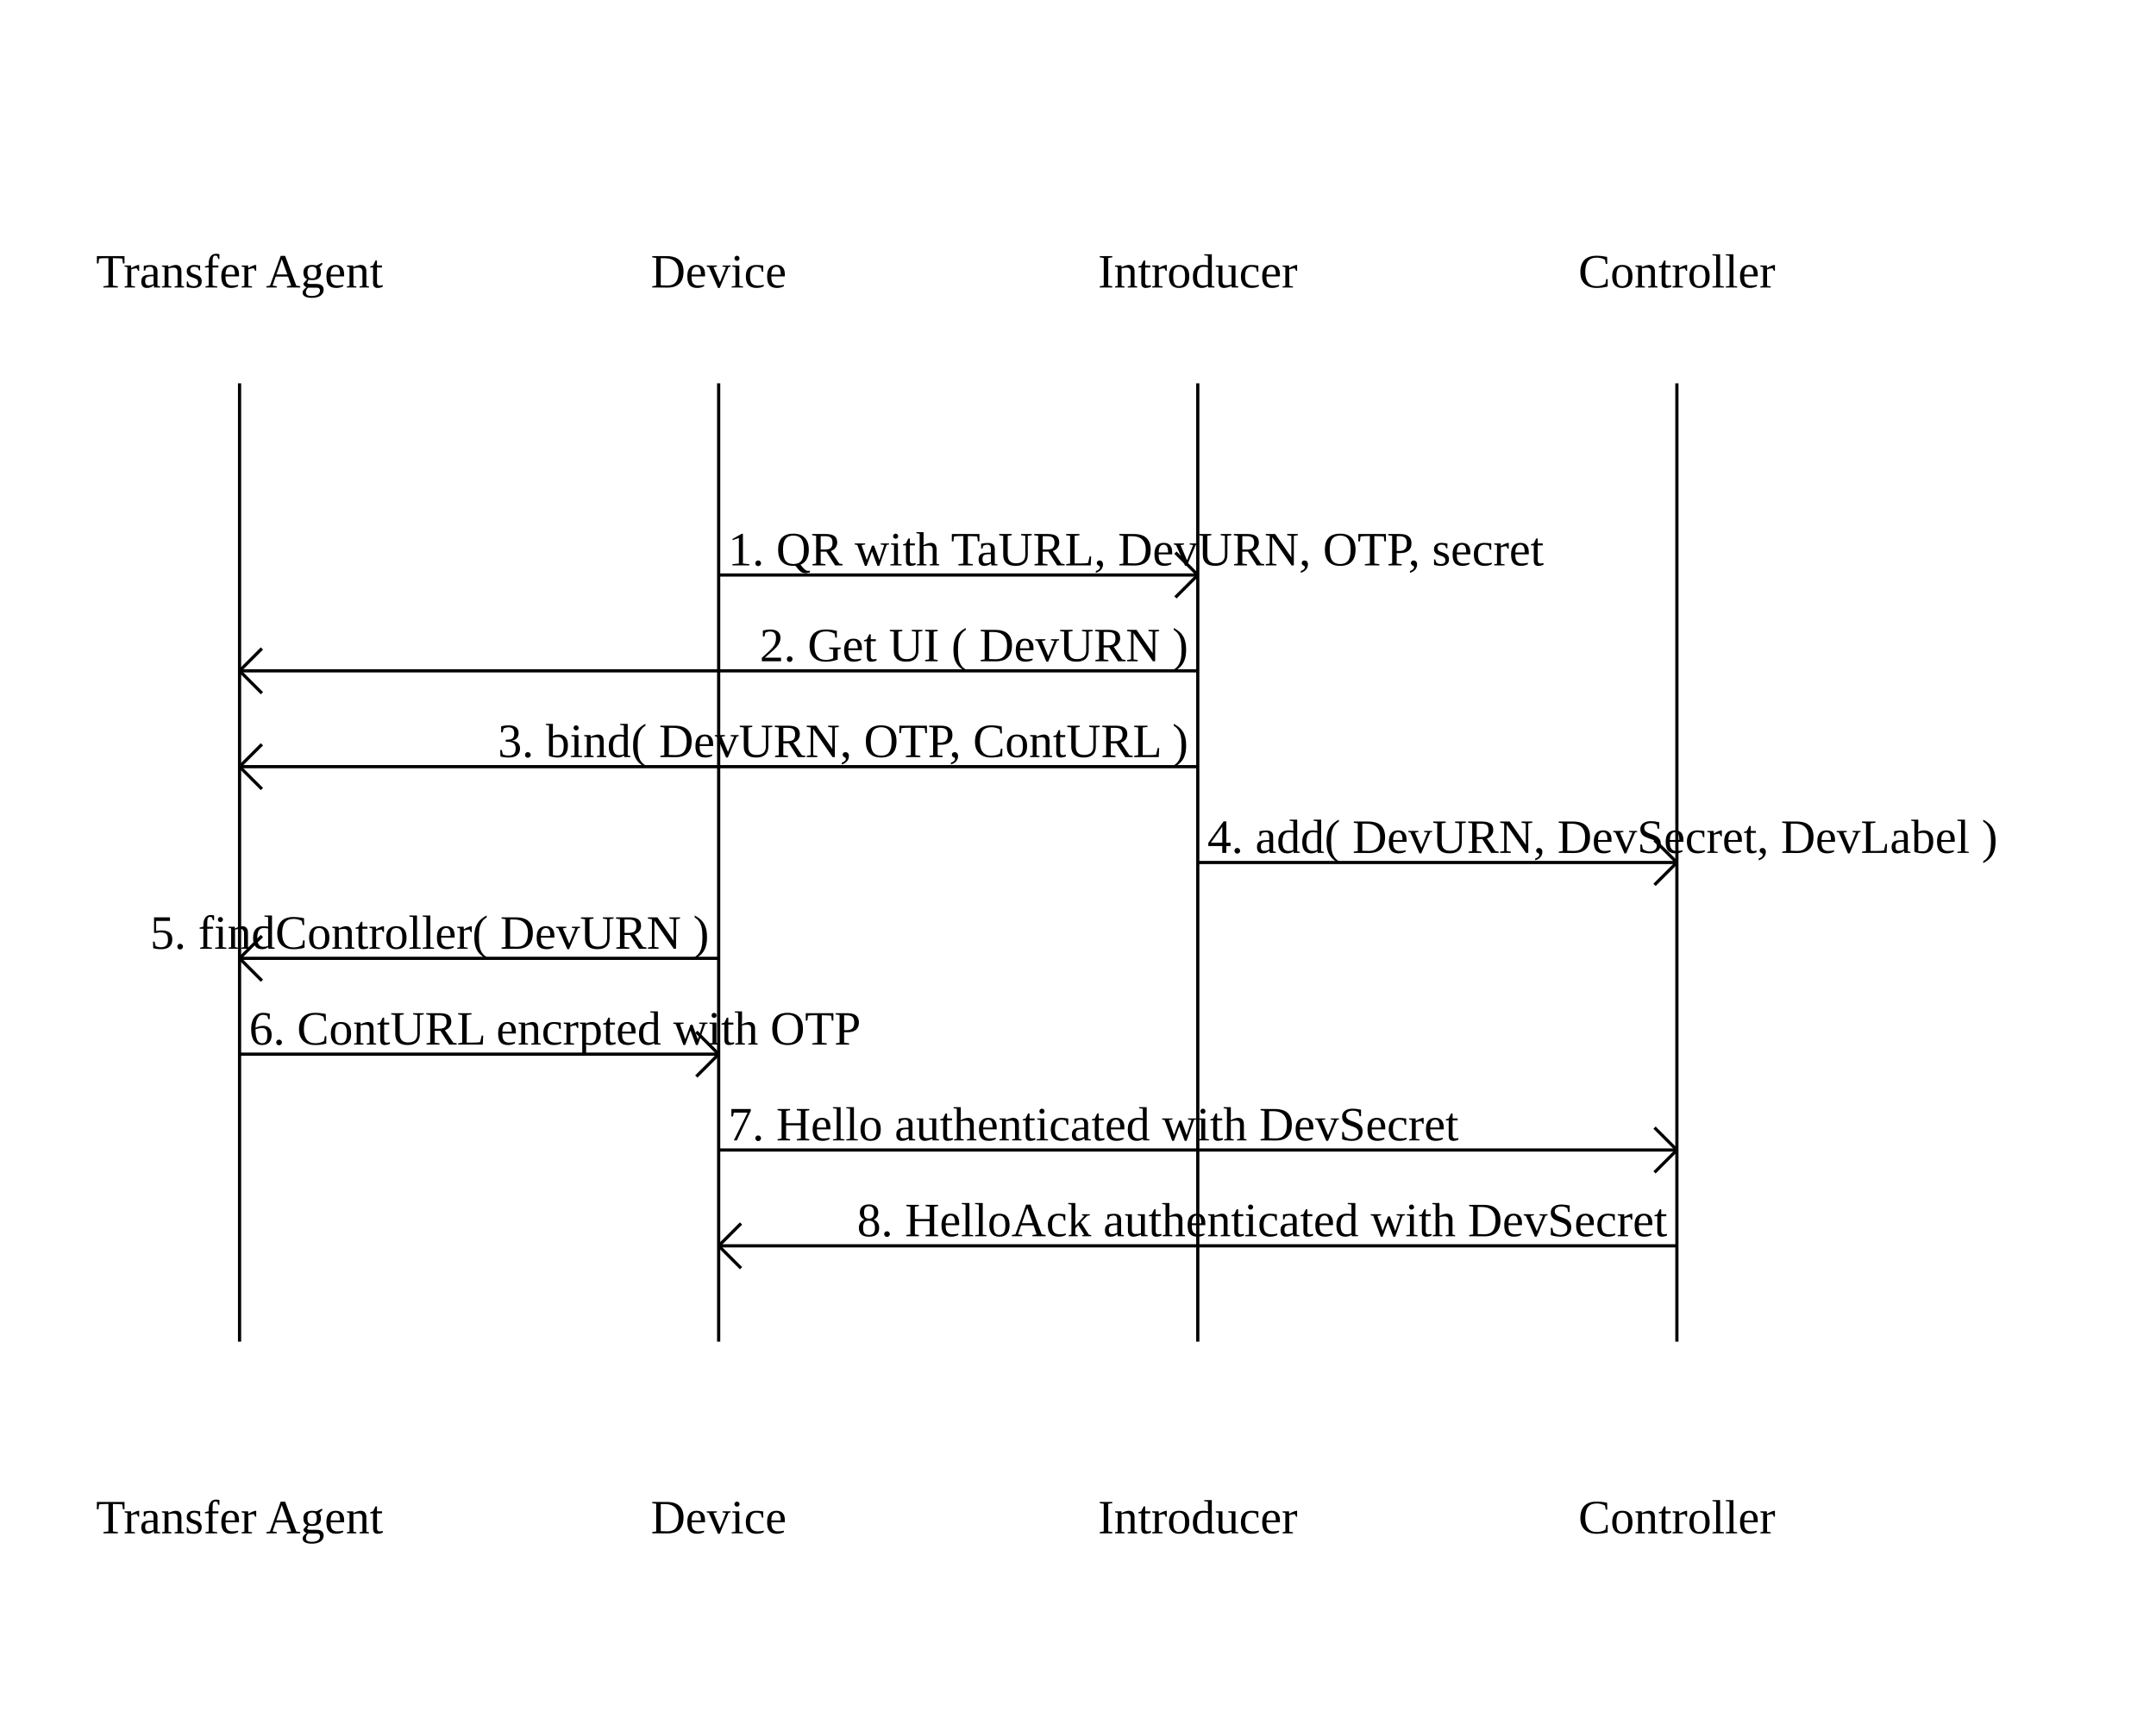
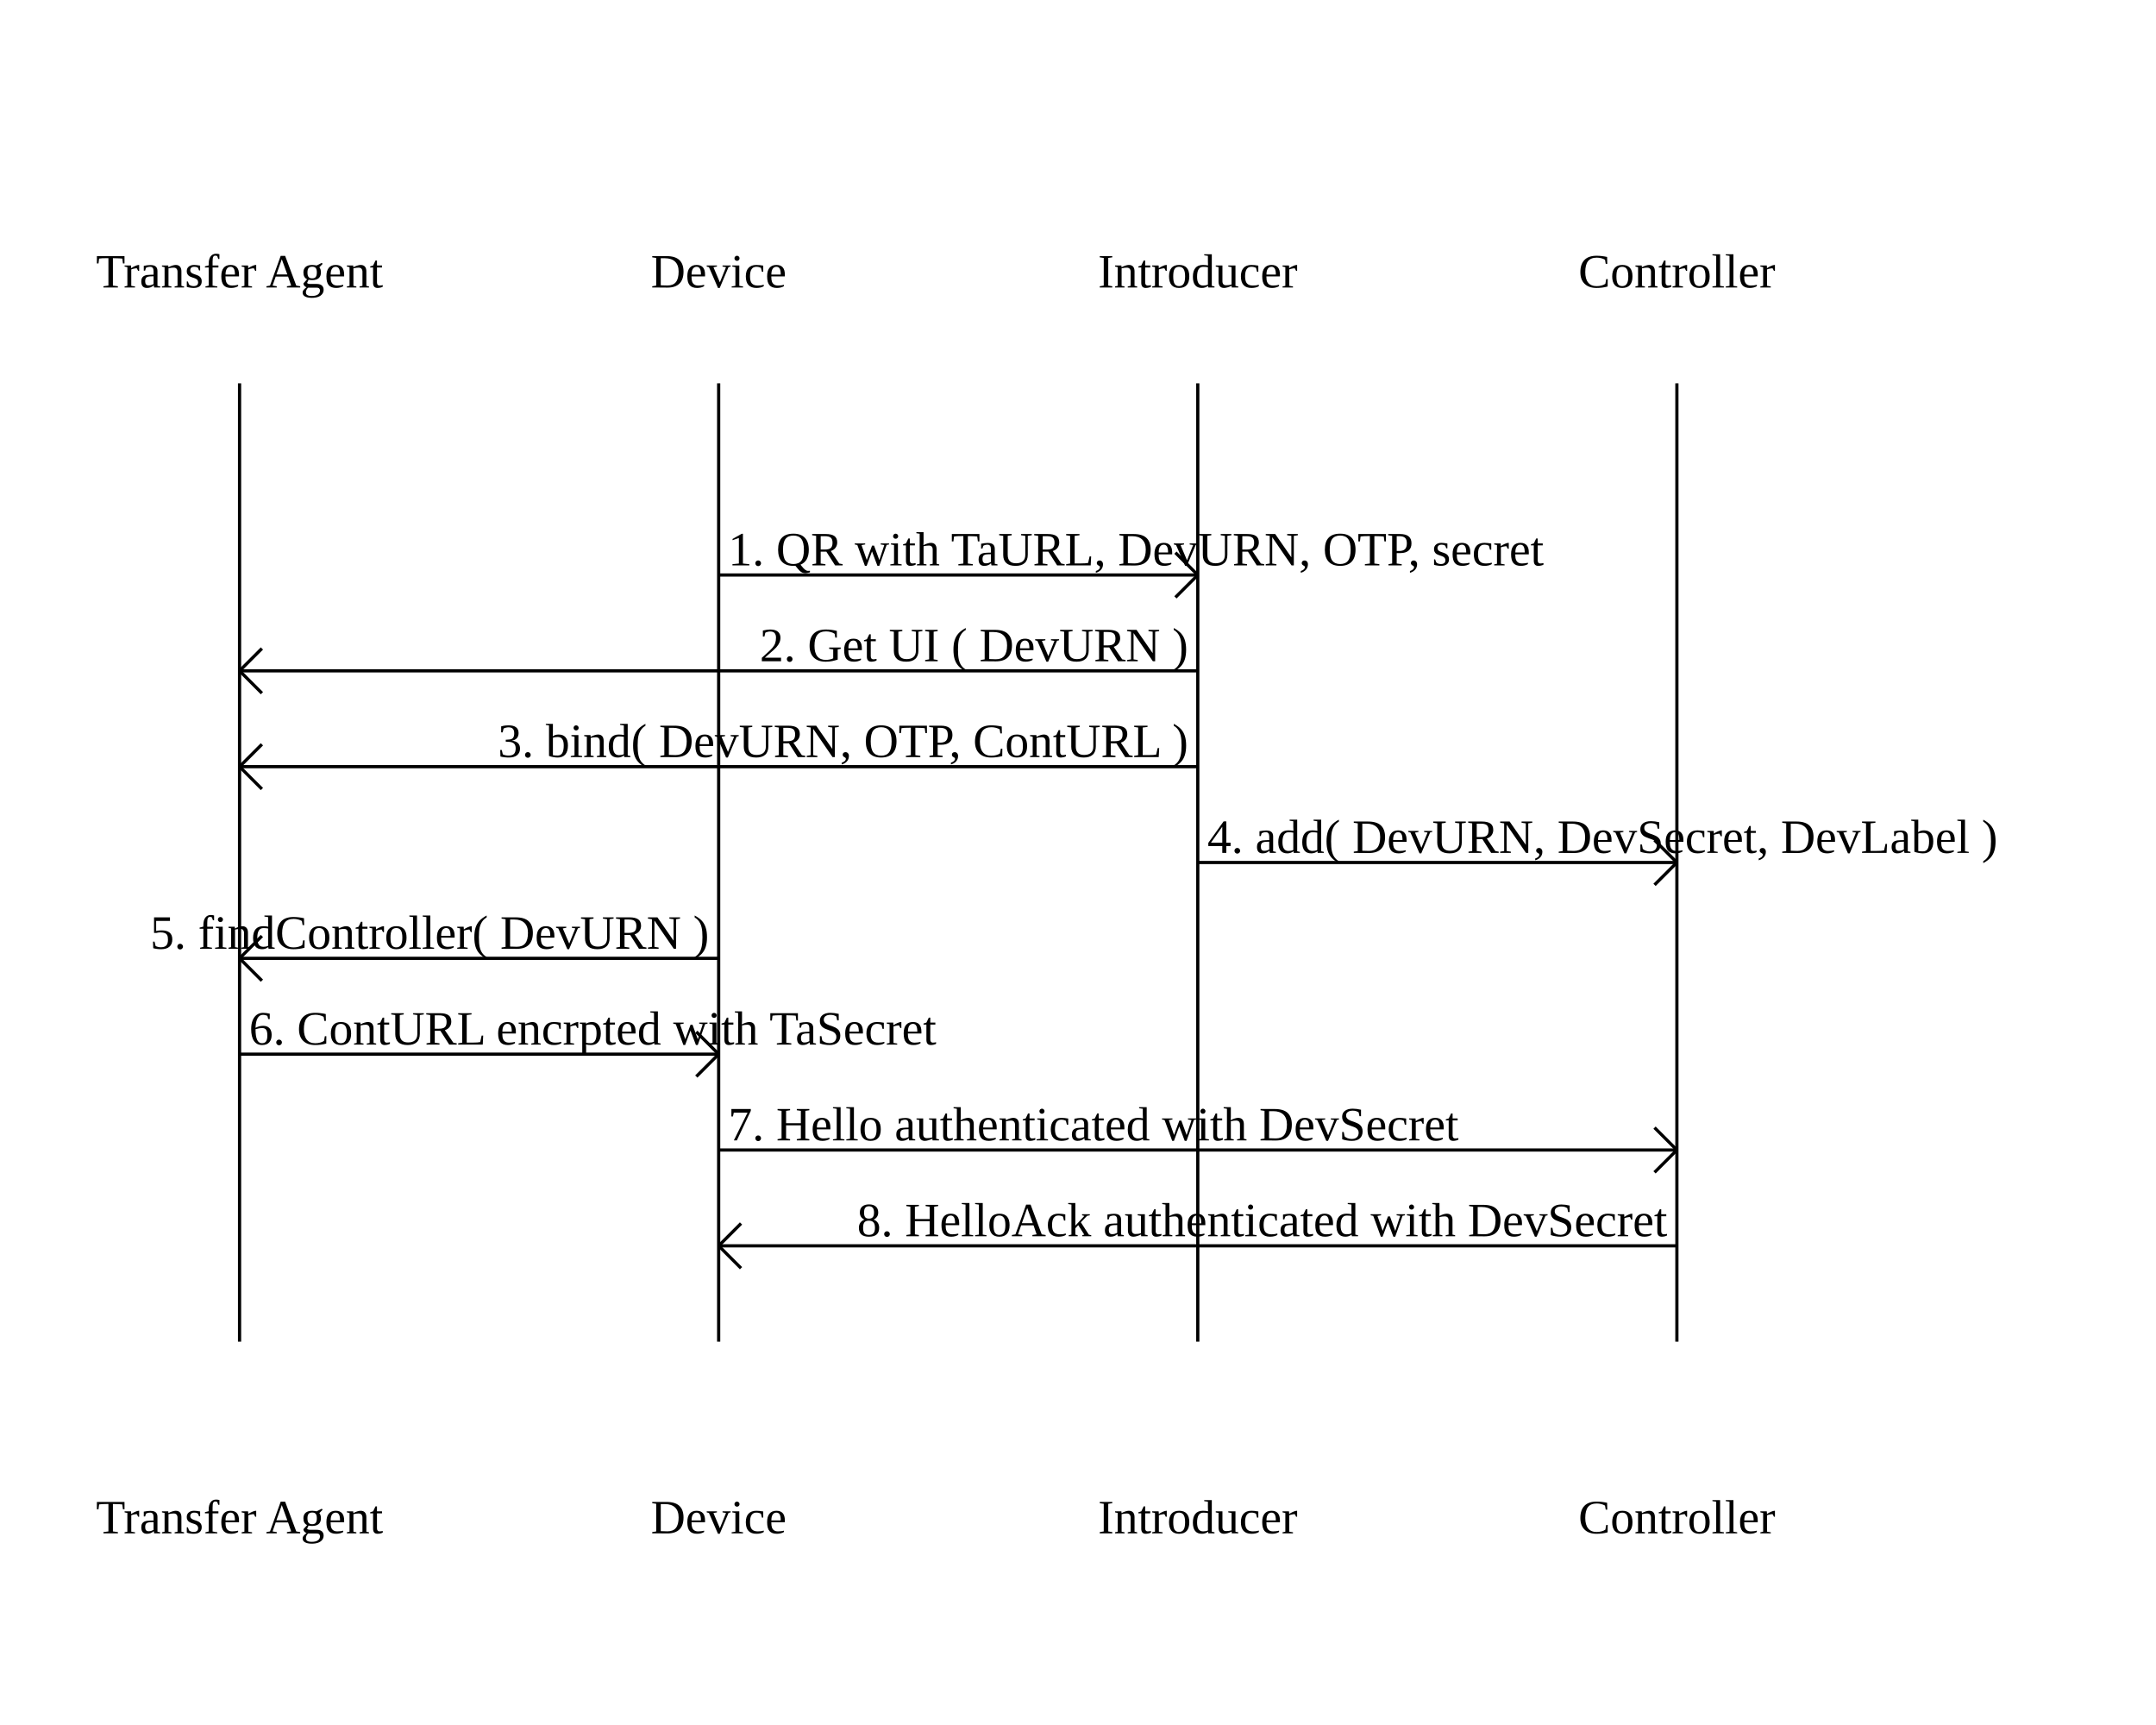
<svg xmlns="http://www.w3.org/2000/svg" baseProfile="full" width="675" height="540">
  <text x="75" y="90" font-size="15" text-anchor="middle">Transfer Agent</text>
  <line x1="75" y1="120" x2="75" y2="420" width="1" stroke="black" />
  <text x="75" y="480" font-size="15" text-anchor="middle">Transfer Agent</text>
  <text x="225" y="90" font-size="15" text-anchor="middle">Device</text>
  <line x1="225" y1="120" x2="225" y2="420" width="1" stroke="black" />
  <text x="225" y="480" font-size="15" text-anchor="middle">Device</text>
  <text x="375" y="90" font-size="15" text-anchor="middle">Introducer</text>
  <line x1="375" y1="120" x2="375" y2="420" width="1" stroke="black" />
  <text x="375" y="480" font-size="15" text-anchor="middle">Introducer</text>
  <text x="525" y="90" font-size="15" text-anchor="middle">Controller</text>
  <line x1="525" y1="120" x2="525" y2="420" width="1" stroke="black" />
  <text x="525" y="480" font-size="15" text-anchor="middle">Controller</text>
  <line x1="225" y1="180" x2="375" y2="180" width="1" stroke="black" />
  <line x1="375" y1="180" x2="368" y2="173" transform="rotate(0, 375, 180)" width="1" stroke="black" />
  <line x1="375" y1="180" x2="368" y2="187" transform="rotate(0, 375, 180)" width="1" stroke="black" />
  <text x="228" y="177" font-size="15" text-anchor="start" transform="rotate(0, 228, 177)" fill="black">1. QR with TaURL, DevURN, OTP, secret</text>
  <line x1="375" y1="210" x2="75" y2="210" width="1" stroke="black" />
  <line x1="75" y1="210" x2="82" y2="203" transform="rotate(0, 75, 210)" width="1" stroke="black" />
  <line x1="75" y1="210" x2="82" y2="217" transform="rotate(0, 75, 210)" width="1" stroke="black" />
  <text x="372" y="207" font-size="15" text-anchor="end" transform="rotate(0, 372, 207)" fill="black">2. Get UI ( DevURN )</text>
  <line x1="375" y1="240" x2="75" y2="240" width="1" stroke="black" />
  <line x1="75" y1="240" x2="82" y2="233" transform="rotate(0, 75, 240)" width="1" stroke="black" />
  <line x1="75" y1="240" x2="82" y2="247" transform="rotate(0, 75, 240)" width="1" stroke="black" />
  <text x="372" y="237" font-size="15" text-anchor="end" transform="rotate(0, 372, 237)" fill="black">3. bind( DevURN, OTP, ContURL )</text>
  <line x1="375" y1="270" x2="525" y2="270" width="1" stroke="black" />
  <line x1="525" y1="270" x2="518" y2="263" transform="rotate(0, 525, 270)" width="1" stroke="black" />
  <line x1="525" y1="270" x2="518" y2="277" transform="rotate(0, 525, 270)" width="1" stroke="black" />
  <text x="378" y="267" font-size="15" text-anchor="start" transform="rotate(0, 378, 267)" fill="black">4. add( DevURN, DevSecret, DevLabel )</text>
  <line x1="225" y1="300" x2="75" y2="300" width="1" stroke="black" />
  <line x1="75" y1="300" x2="82" y2="293" transform="rotate(0, 75, 300)" width="1" stroke="black" />
  <line x1="75" y1="300" x2="82" y2="307" transform="rotate(0, 75, 300)" width="1" stroke="black" />
  <text x="222" y="297" font-size="15" text-anchor="end" transform="rotate(0, 222, 297)" fill="black">5. findController( DevURN )</text>
  <line x1="75" y1="330" x2="225" y2="330" width="1" stroke="black" />
  <line x1="225" y1="330" x2="218" y2="323" transform="rotate(0, 225, 330)" width="1" stroke="black" />
  <line x1="225" y1="330" x2="218" y2="337" transform="rotate(0, 225, 330)" width="1" stroke="black" />
-   <text x="78" y="327" font-size="15" text-anchor="start" transform="rotate(0, 78, 327)" fill="black">6. ContURL encrpted with OTP</text>
+   <text x="78" y="327" font-size="15" text-anchor="start" transform="rotate(0, 78, 327)" fill="black">6. ContURL encrpted with TaSecret</text>
  <line x1="225" y1="360" x2="525" y2="360" width="1" stroke="black" />
  <line x1="525" y1="360" x2="518" y2="353" transform="rotate(0, 525, 360)" width="1" stroke="black" />
  <line x1="525" y1="360" x2="518" y2="367" transform="rotate(0, 525, 360)" width="1" stroke="black" />
  <text x="228" y="357" font-size="15" text-anchor="start" transform="rotate(0, 228, 357)" fill="black">7. Hello authenticated with DevSecret</text>
  <line x1="525" y1="390" x2="225" y2="390" width="1" stroke="black" />
  <line x1="225" y1="390" x2="232" y2="383" transform="rotate(0, 225, 390)" width="1" stroke="black" />
  <line x1="225" y1="390" x2="232" y2="397" transform="rotate(0, 225, 390)" width="1" stroke="black" />
  <text x="522" y="387" font-size="15" text-anchor="end" transform="rotate(0, 522, 387)" fill="black">8. HelloAck authenticated with DevSecret</text>
</svg>
